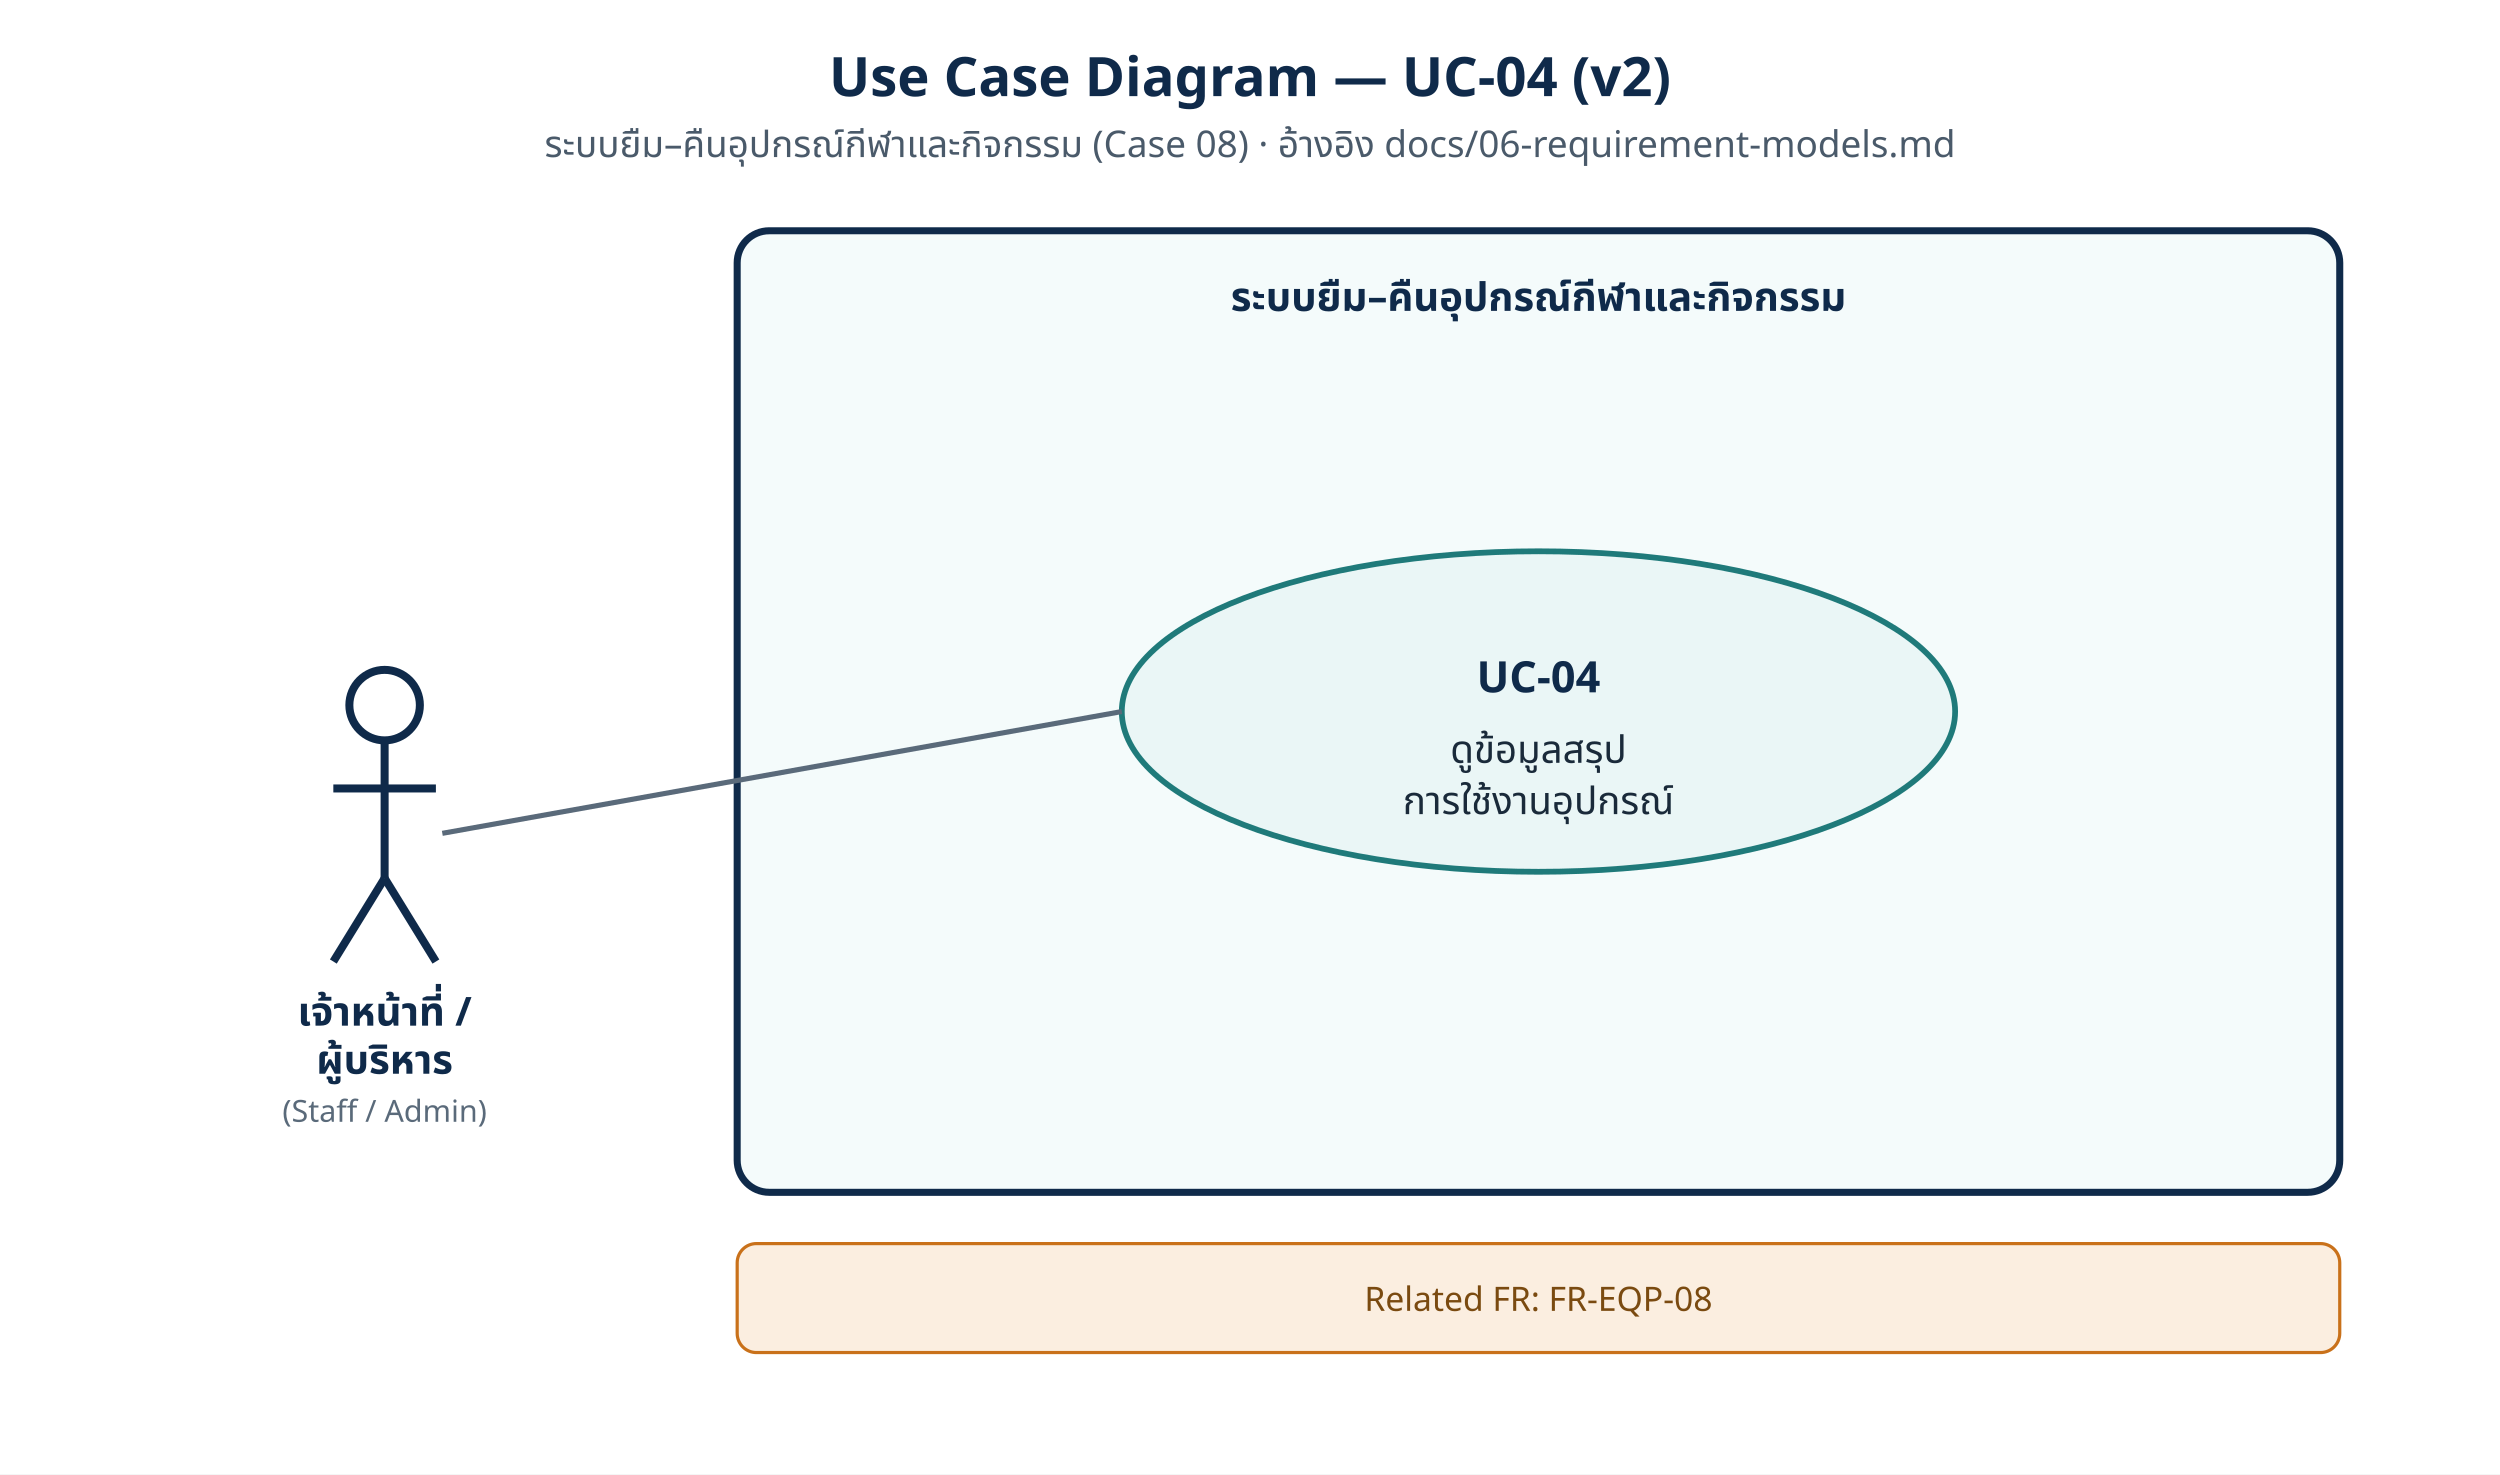
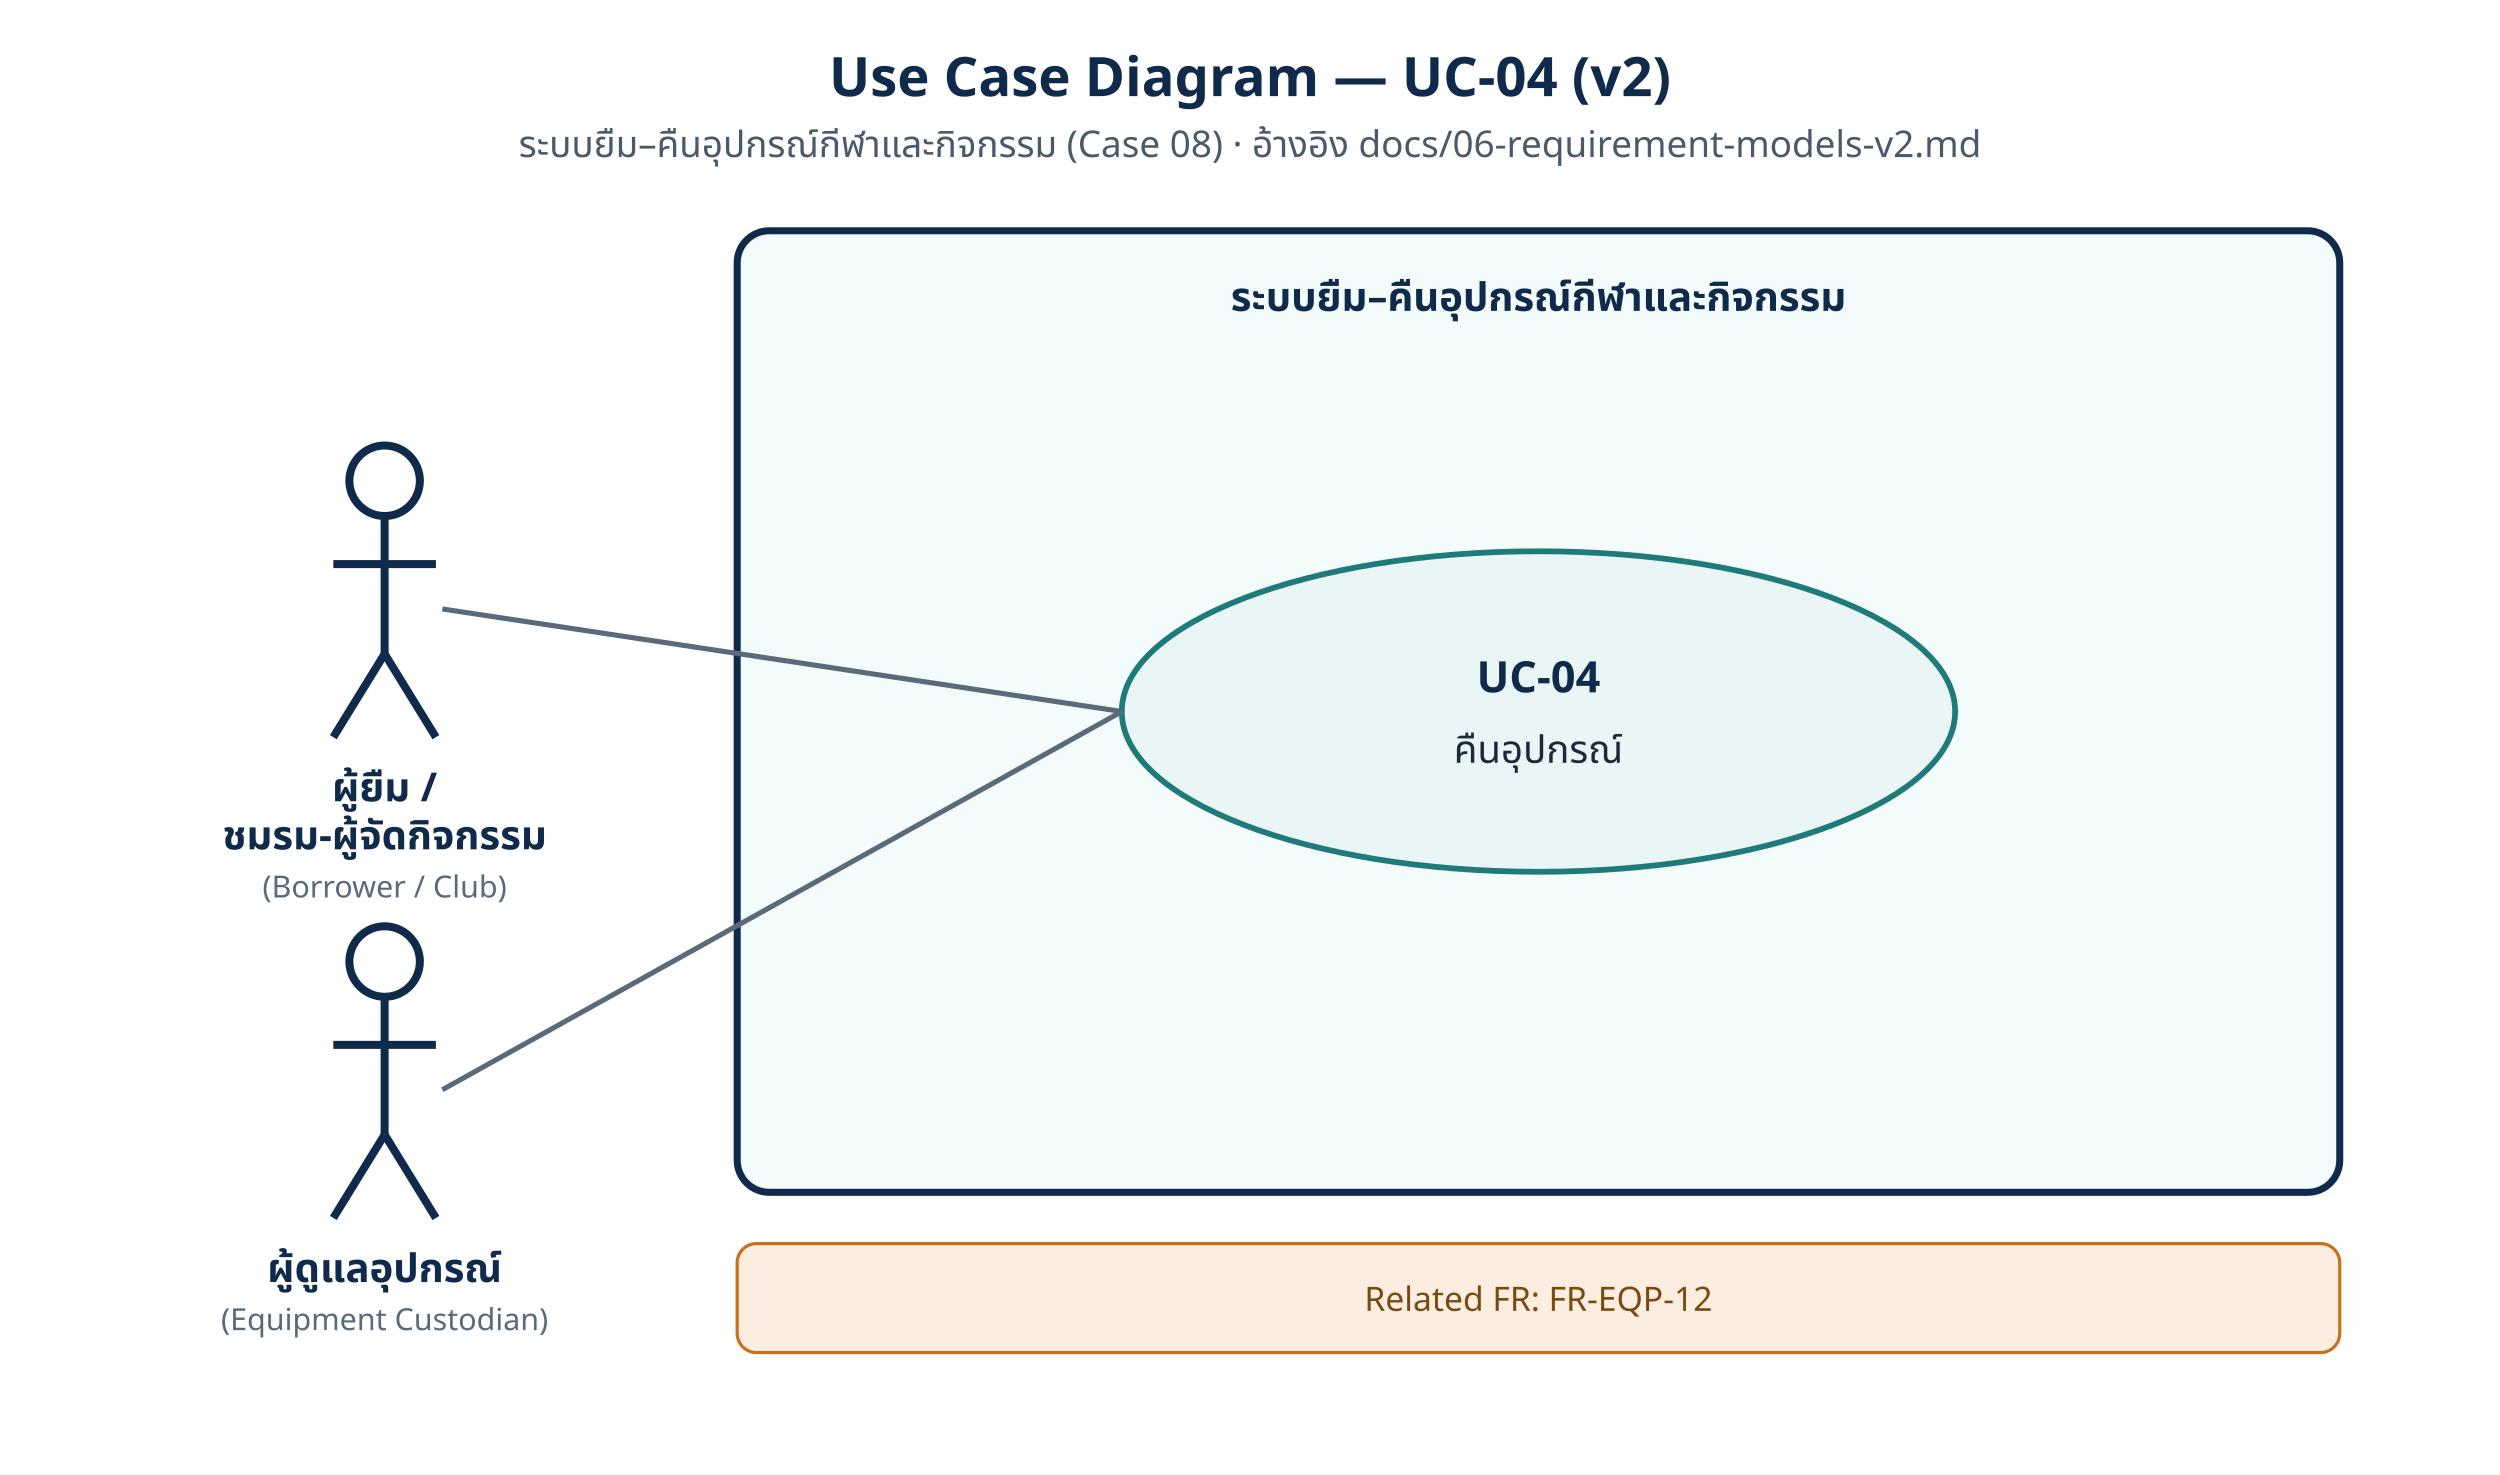
<svg xmlns="http://www.w3.org/2000/svg" viewBox="0 0 780 460" font-family="'Segoe UI','Noto Sans Thai',Tahoma,sans-serif">
  <rect x="0" y="0" width="780" height="460" fill="#ffffff" />
  <text x="390" y="30" text-anchor="middle" font-size="17" font-weight="700" fill="#0f2a4a">Use Case Diagram — UC-04 (v2)</text>
-   <text x="390" y="49" text-anchor="middle" font-size="11.5" fill="#4a5a6a">ระบบยืม–คืนอุปกรณ์กีฬาและกิจกรรม (Case 08) · อ้างอิง docs/06-requirement-models.md</text>
+   <text x="390" y="49" text-anchor="middle" font-size="11.5" fill="#4a5a6a">ระบบยืม–คืนอุปกรณ์กีฬาและกิจกรรม (Case 08) · อ้างอิง docs/06-requirement-models-v2.md</text>
  <rect x="230" y="72" width="500" height="300" rx="10" fill="#f4fbfb" stroke="#0f2a4a" stroke-width="2.2" />
  <text x="480" y="97" text-anchor="middle" font-size="12.5" font-weight="700" fill="#0f2a4a">ระบบยืม–คืนอุปกรณ์กีฬาและกิจกรรม</text>
  <ellipse cx="480" cy="222" rx="130" ry="50" fill="#eaf6f6" stroke="#1f7a7a" stroke-width="1.8" />
  <text x="480" y="216" text-anchor="middle" font-size="13.5" font-weight="700" fill="#0f2a4a">UC-04</text>
-   <text x="480" y="238" text-anchor="middle" font-size="12" fill="#1a2a3a">ดูข้อมูลสรุป</text>
-   <text x="480" y="254" text-anchor="middle" font-size="12" fill="#1a2a3a">การใช้งานอุปกรณ์</text>
-   <g transform="translate(120,260)">
+   <text x="480" y="238" text-anchor="middle" font-size="12" fill="#1a2a3a">คืนอุปกรณ์</text>
+   <g transform="translate(120,190)">
    <circle cx="0" cy="-40" r="11" fill="none" stroke="#0f2a4a" stroke-width="2.5" />
    <line x1="0" y1="-29" x2="0" y2="14" stroke="#0f2a4a" stroke-width="2.5" />
    <line x1="-16" y1="-14" x2="16" y2="-14" stroke="#0f2a4a" stroke-width="2.5" />
    <line x1="0" y1="14" x2="-16" y2="40" stroke="#0f2a4a" stroke-width="2.5" />
    <line x1="0" y1="14" x2="16" y2="40" stroke="#0f2a4a" stroke-width="2.5" />
-     <text x="0" y="60" text-anchor="middle" font-size="12.5" font-weight="700" fill="#0f2a4a">เจ้าหน้าที่ /</text>
-     <text x="0" y="75" text-anchor="middle" font-size="12.5" font-weight="700" fill="#0f2a4a">ผู้บริหาร</text>
-     <text x="0" y="90" text-anchor="middle" font-size="9.5" fill="#5a6a7a">(Staff / Admin)</text>
+     <text x="0" y="60" text-anchor="middle" font-size="12.5" font-weight="700" fill="#0f2a4a">ผู้ยืม /</text>
+     <text x="0" y="75" text-anchor="middle" font-size="12.5" font-weight="700" fill="#0f2a4a">ชมรม-ผู้จัดกิจกรรม</text>
+     <text x="0" y="90" text-anchor="middle" font-size="9.5" fill="#5a6a7a">(Borrower / Club)</text>
  </g>
-   <line x1="138" y1="260" x2="350" y2="222" stroke="#5a6a7a" stroke-width="1.6" />
+   <g transform="translate(120,340)">
+     <circle cx="0" cy="-40" r="11" fill="none" stroke="#0f2a4a" stroke-width="2.5" />
+     <line x1="0" y1="-29" x2="0" y2="14" stroke="#0f2a4a" stroke-width="2.5" />
+     <line x1="-16" y1="-14" x2="16" y2="-14" stroke="#0f2a4a" stroke-width="2.5" />
+     <line x1="0" y1="14" x2="-16" y2="40" stroke="#0f2a4a" stroke-width="2.5" />
+     <line x1="0" y1="14" x2="16" y2="40" stroke="#0f2a4a" stroke-width="2.5" />
+     <text x="0" y="60" text-anchor="middle" font-size="12.5" font-weight="700" fill="#0f2a4a">ผู้ดูแลอุปกรณ์</text>
+     <text x="0" y="75" text-anchor="middle" font-size="9.5" fill="#5a6a7a">(Equipment Custodian)</text>
+   </g>
+   <line x1="138" y1="190" x2="350" y2="222" stroke="#5a6a7a" stroke-width="1.6" />
+   <line x1="138" y1="340" x2="350" y2="222" stroke="#5a6a7a" stroke-width="1.6" />
  <rect x="230" y="388" width="500" height="34" rx="6" fill="#fbeee0" stroke="#c9711a" stroke-width="1" />
-   <text x="480" y="409" text-anchor="middle" font-size="10.5" fill="#7a4a10">Related FR: FR-EQP-08</text>
+   <text x="480" y="409" text-anchor="middle" font-size="10.5" fill="#7a4a10">Related FR: FR-EQP-12</text>
</svg>
